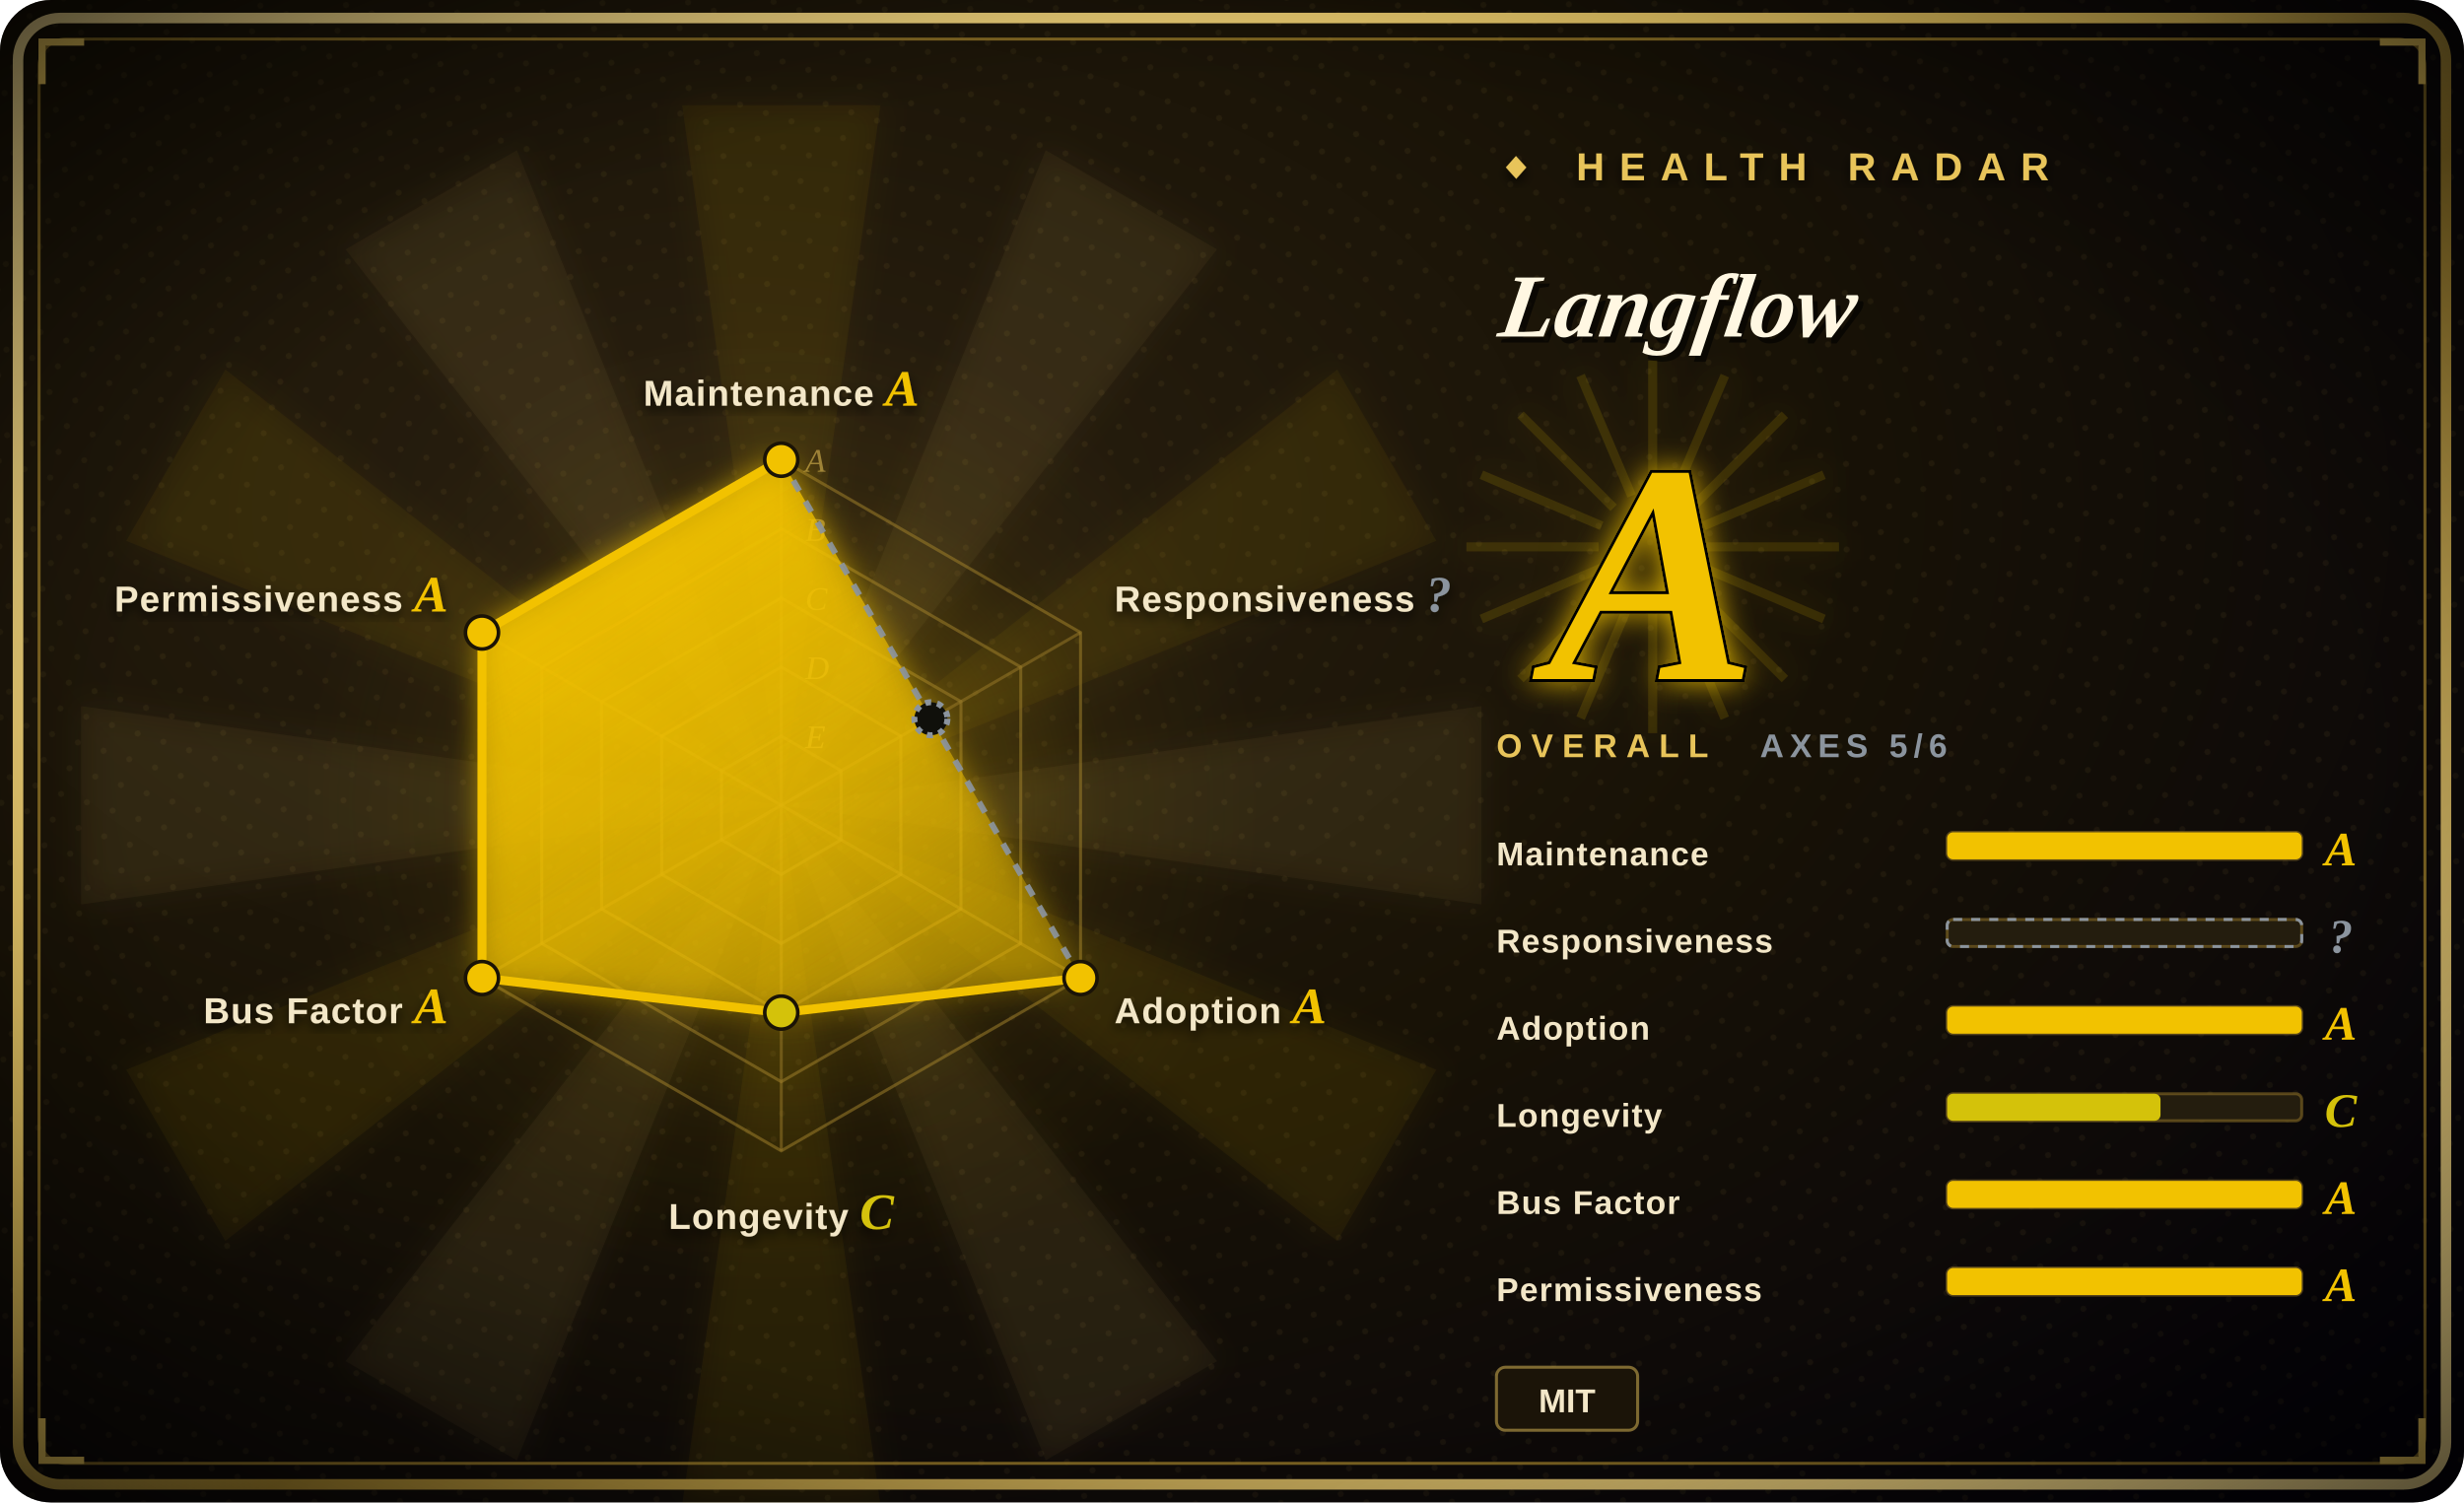
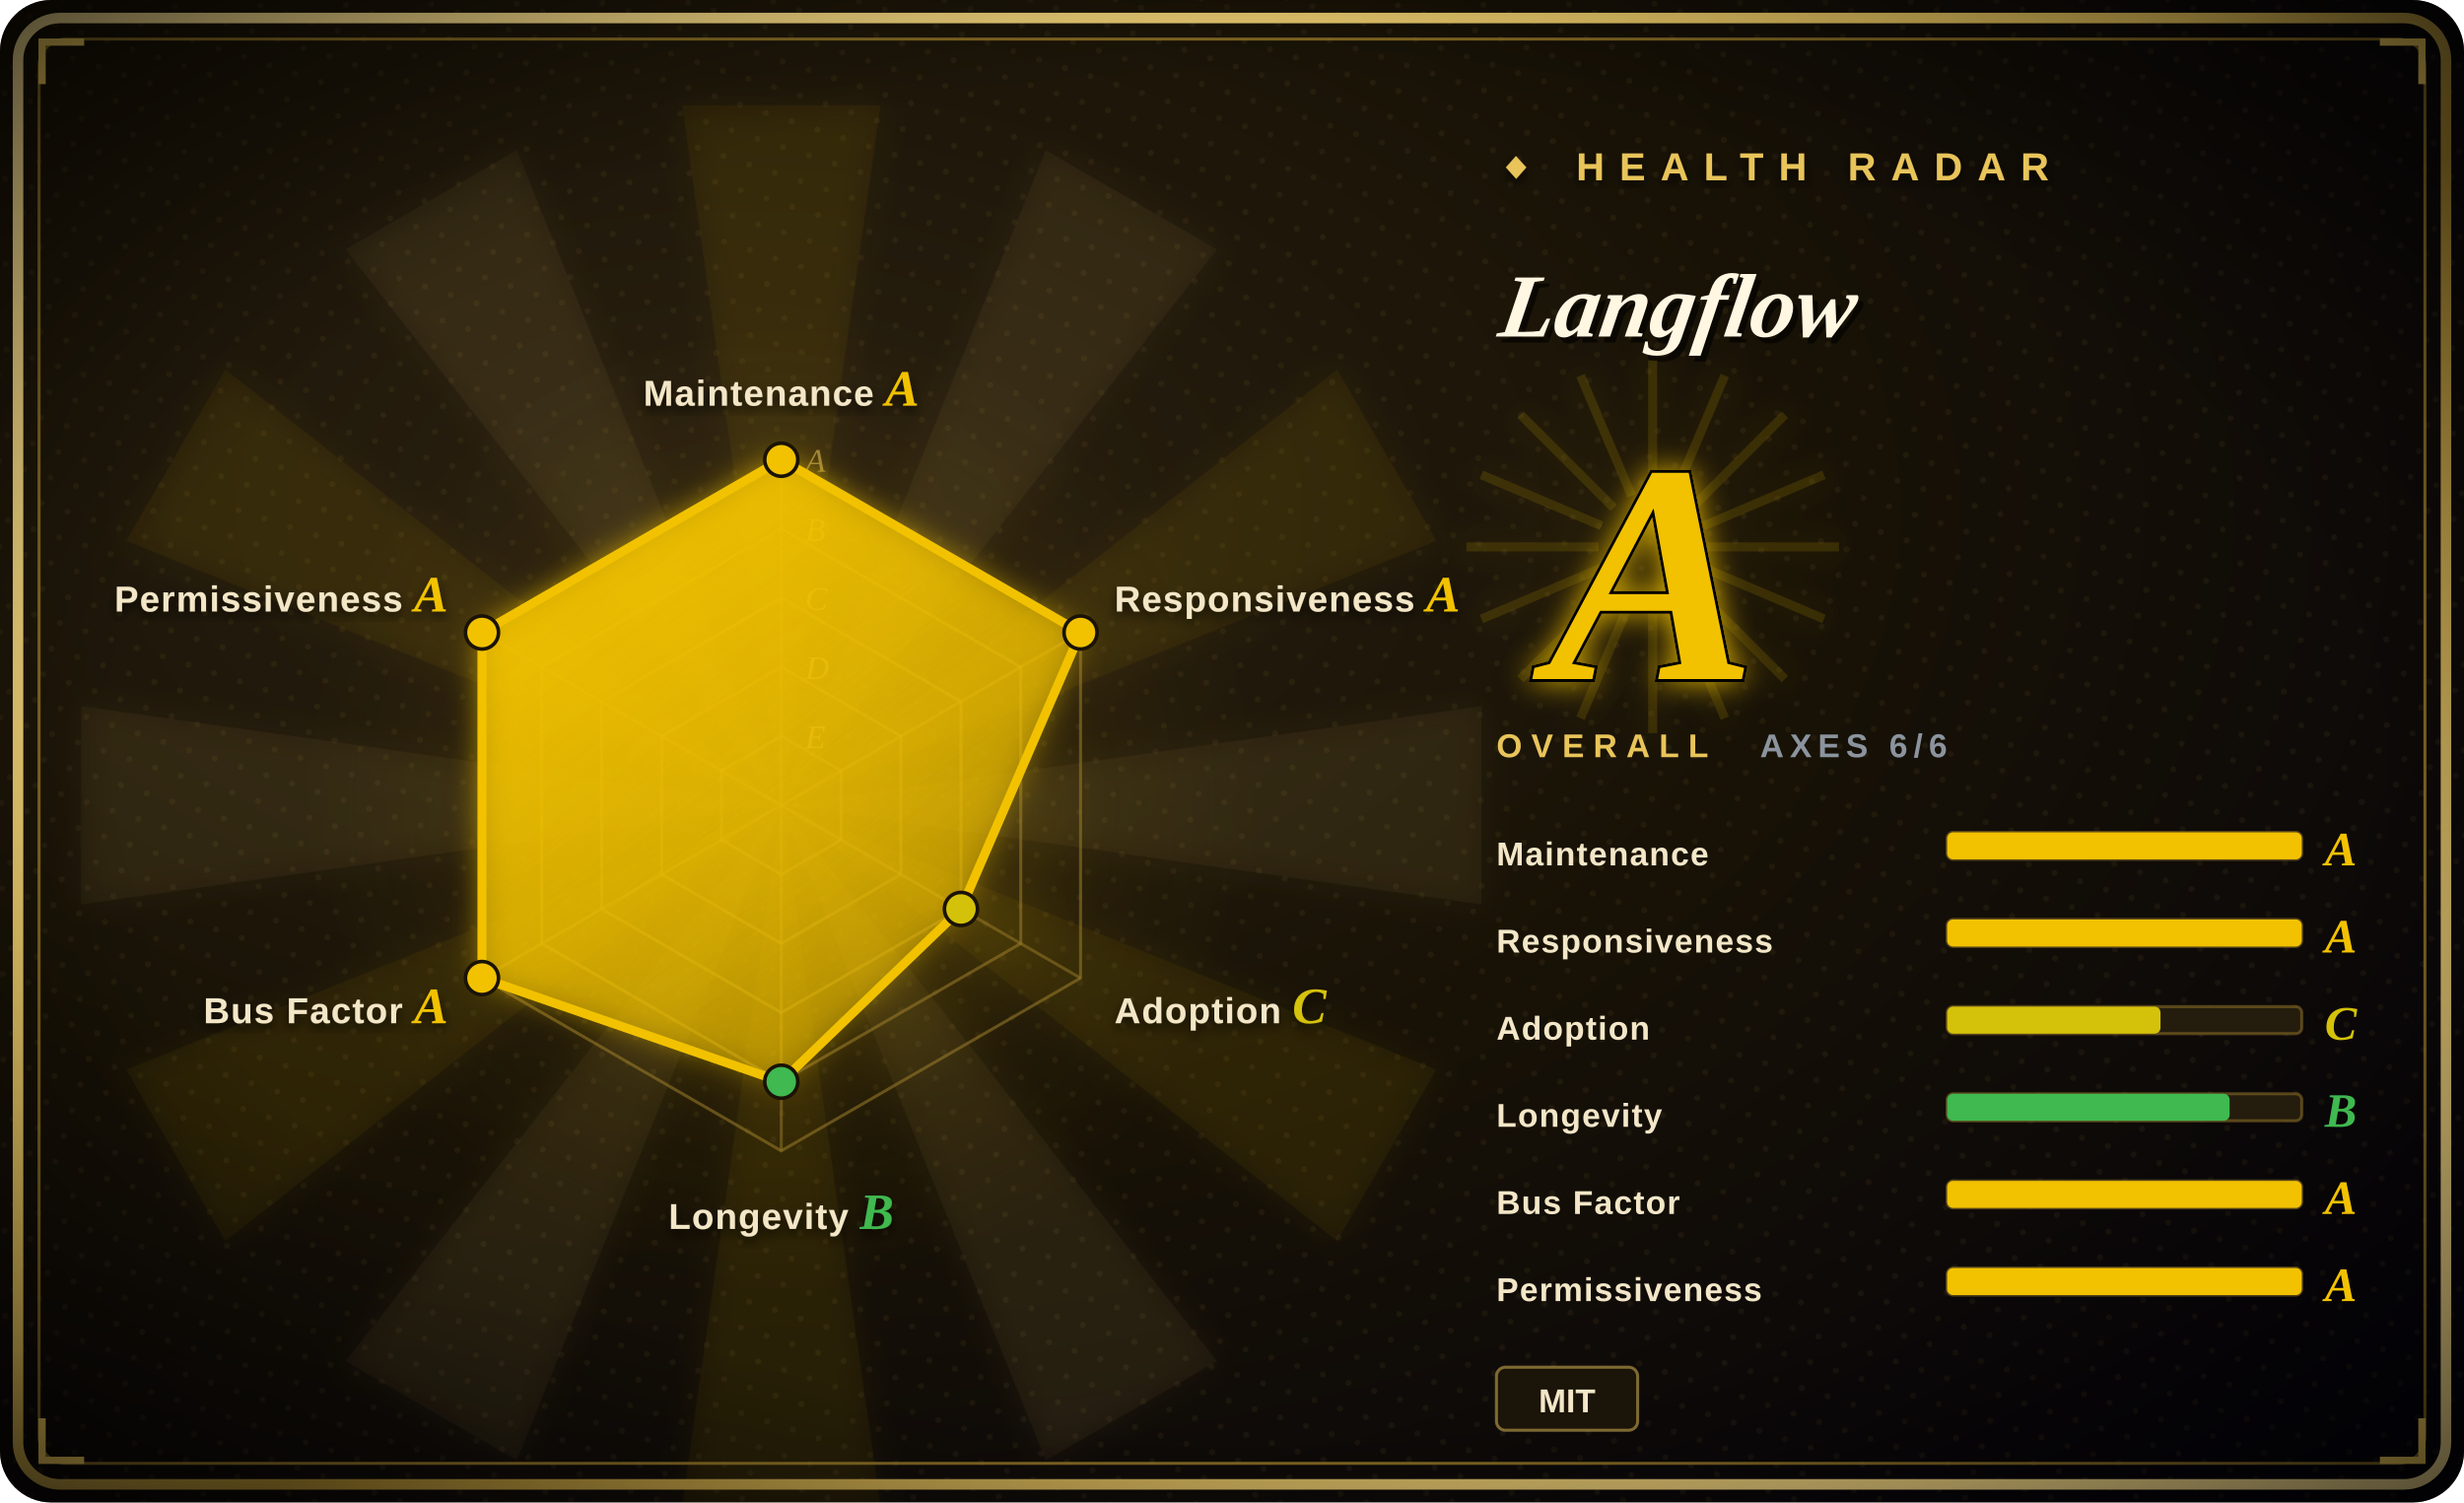
<svg xmlns="http://www.w3.org/2000/svg" width="820" height="500" viewBox="0 0 820 500">
  <defs>
    <radialGradient id="bg" cx="30%" cy="34%" r="90%">
      <stop offset="0%" stop-color="#2a2010" />
      <stop offset="48%" stop-color="#181206" />
      <stop offset="100%" stop-color="#05030a" />
    </radialGradient>
    <radialGradient id="vig" cx="50%" cy="50%" r="72%">
      <stop offset="62%" stop-color="#000000" stop-opacity="0" />
      <stop offset="100%" stop-color="#000000" stop-opacity="0.72" />
    </radialGradient>
    <linearGradient id="frame" x1="0" y1="0" x2="1" y2="1">
      <stop offset="0%" stop-color="#f6dd92" />
      <stop offset="45%" stop-color="#E8C45A" />
      <stop offset="55%" stop-color="#9c7d2a" />
      <stop offset="100%" stop-color="#f6dd92" />
    </linearGradient>
    <linearGradient id="poly" x1="0" y1="0" x2="0.7" y2="1">
      <stop offset="0%" stop-color="#F2C200" stop-opacity="0.92" />
      <stop offset="100%" stop-color="#F2C200" stop-opacity="0.34" />
    </linearGradient>
    <radialGradient id="halo" cx="50%" cy="50%" r="50%">
      <stop offset="0%" stop-color="#F2C200" stop-opacity="0.34" />
      <stop offset="68%" stop-color="#F2C200" stop-opacity="0.04" />
      <stop offset="100%" stop-color="#F2C200" stop-opacity="0" />
    </radialGradient>
    <filter id="glow" x="-60%" y="-60%" width="220%" height="220%">
      <feGaussianBlur stdDeviation="5" result="b" />
      <feMerge>
        <feMergeNode in="b" />
        <feMergeNode in="SourceGraphic" />
      </feMerge>
    </filter>
    <filter id="soft" x="-30%" y="-30%" width="160%" height="160%">
      <feDropShadow dx="0" dy="2" stdDeviation="2" flood-color="#000" flood-opacity="0.7" />
    </filter>
    <pattern id="halftone" width="9" height="9" patternUnits="userSpaceOnUse" patternTransform="rotate(18)">
      <circle cx="2" cy="2" r="1" fill="#E8C45A" fill-opacity="0.06" />
    </pattern>
  </defs>
  <rect width="820" height="500" rx="17" fill="url(#bg)" />
  <rect width="820" height="500" rx="17" fill="url(#halftone)" />
  <g opacity="0.5" filter="url(#glow)">
    <path d="M260,268 L493,235 L493,301 Z" fill="#E8C45A" fill-opacity="0.10" />
    <path d="M260,268 L478,356 L445,413 Z" fill="#F2C200" fill-opacity="0.10" />
    <path d="M260,268 L405,453 L348,486 Z" fill="#E8C45A" fill-opacity="0.10" />
    <path d="M260,268 L293,501 L227,501 Z" fill="#F2C200" fill-opacity="0.10" />
    <path d="M260,268 L172,486 L115,453 Z" fill="#E8C45A" fill-opacity="0.10" />
    <path d="M260,268 L75,413 L42,356 Z" fill="#F2C200" fill-opacity="0.10" />
    <path d="M260,268 L27,301 L27,235 Z" fill="#E8C45A" fill-opacity="0.10" />
    <path d="M260,268 L42,180 L75,123 Z" fill="#F2C200" fill-opacity="0.10" />
    <path d="M260,268 L115,83 L172,50 Z" fill="#E8C45A" fill-opacity="0.10" />
    <path d="M260,268 L227,35 L293,35 Z" fill="#F2C200" fill-opacity="0.10" />
    <path d="M260,268 L348,50 L405,83 Z" fill="#E8C45A" fill-opacity="0.10" />
    <path d="M260,268 L445,123 L478,180 Z" fill="#F2C200" fill-opacity="0.10" />
  </g>
  <circle cx="260" cy="268" r="161" fill="url(#halo)" />
  <rect x="6" y="6" width="808" height="488" rx="14" fill="none" stroke="url(#frame)" stroke-width="3.5" />
  <rect x="13" y="13" width="794" height="474" rx="9" fill="none" stroke="#9c7d2a" stroke-width="1" stroke-opacity="0.8" />
  <path d="M14,28 L14,14 L28,14" fill="none" stroke="#E8C45A" stroke-width="2.4" />
  <path d="M806,28 L806,14 L792,14" fill="none" stroke="#E8C45A" stroke-width="2.4" />
  <path d="M14,472 L14,486 L28,486" fill="none" stroke="#E8C45A" stroke-width="2.4" />
  <path d="M806,472 L806,486 L792,486" fill="none" stroke="#E8C45A" stroke-width="2.4" />
  <rect width="820" height="500" rx="17" fill="url(#vig)" />
  <polygon points="260.0,153.0 359.6,210.5 359.6,325.5 260.0,383.0 160.4,325.5 160.4,210.5" fill="none" stroke="#9c7d2a" stroke-opacity="0.55" stroke-width="1" />
  <polygon points="260.0,176.0 339.7,222.0 339.7,314.0 260.0,360.0 180.3,314.0 180.3,222.0" fill="none" stroke="#9c7d2a" stroke-opacity="0.55" stroke-width="1" />
  <polygon points="260.0,199.0 319.8,233.5 319.8,302.5 260.0,337.0 200.2,302.5 200.2,233.5" fill="none" stroke="#9c7d2a" stroke-opacity="0.55" stroke-width="1" />
  <polygon points="260.0,222.0 299.8,245.0 299.8,291.0 260.0,314.0 220.2,291.0 220.2,245.0" fill="none" stroke="#9c7d2a" stroke-opacity="0.55" stroke-width="1" />
  <polygon points="260.0,245.0 279.9,256.5 279.9,279.5 260.0,291.0 240.1,279.5 240.1,256.5" fill="none" stroke="#9c7d2a" stroke-opacity="0.55" stroke-width="1" />
  <line x1="260" y1="268" x2="260.0" y2="153.0" stroke="#9c7d2a" stroke-opacity="0.5" stroke-width="1" />
  <line x1="260" y1="268" x2="359.6" y2="210.5" stroke="#9c7d2a" stroke-opacity="0.5" stroke-width="1" />
  <line x1="260" y1="268" x2="359.6" y2="325.5" stroke="#9c7d2a" stroke-opacity="0.5" stroke-width="1" />
  <line x1="260" y1="268" x2="260.0" y2="383.0" stroke="#9c7d2a" stroke-opacity="0.5" stroke-width="1" />
  <line x1="260" y1="268" x2="160.4" y2="325.5" stroke="#9c7d2a" stroke-opacity="0.5" stroke-width="1" />
  <line x1="260" y1="268" x2="160.4" y2="210.5" stroke="#9c7d2a" stroke-opacity="0.5" stroke-width="1" />
  <text x="268" y="157.0" font-size="11" font-style="italic" fill="#E8C45A" fill-opacity="0.55" font-family="'Georgia','Times New Roman',serif">A</text>
  <text x="268" y="180.0" font-size="11" font-style="italic" fill="#E8C45A" fill-opacity="0.55" font-family="'Georgia','Times New Roman',serif">B</text>
  <text x="268" y="203.0" font-size="11" font-style="italic" fill="#E8C45A" fill-opacity="0.55" font-family="'Georgia','Times New Roman',serif">C</text>
  <text x="268" y="226.0" font-size="11" font-style="italic" fill="#E8C45A" fill-opacity="0.55" font-family="'Georgia','Times New Roman',serif">D</text>
  <text x="268" y="249.0" font-size="11" font-style="italic" fill="#E8C45A" fill-opacity="0.55" font-family="'Georgia','Times New Roman',serif">E</text>
-   <polygon points="260.0,153.0 309.8,239.2 359.6,325.5 260.0,337.0 160.4,325.5 160.4,210.5" fill="url(#poly)" filter="url(#glow)" />
-   <line x1="260.0" y1="153.0" x2="309.8" y2="239.2" stroke="#8B949E" stroke-width="2" stroke-dasharray="4 4" stroke-opacity="0.92" />
-   <line x1="309.8" y1="239.2" x2="359.6" y2="325.5" stroke="#8B949E" stroke-width="2" stroke-dasharray="4 4" stroke-opacity="0.92" />
-   <line x1="359.6" y1="325.5" x2="260.0" y2="337.0" stroke="#F2C200" stroke-width="3" />
-   <line x1="260.0" y1="337.0" x2="160.4" y2="325.5" stroke="#F2C200" stroke-width="3" />
+   <polygon points="260.0,153.0 359.6,210.5 319.8,302.5 260.0,360.0 160.4,325.5 160.4,210.5" fill="url(#poly)" filter="url(#glow)" />
+   <line x1="260.0" y1="153.0" x2="359.6" y2="210.5" stroke="#F2C200" stroke-width="3" />
+   <line x1="359.6" y1="210.5" x2="319.8" y2="302.5" stroke="#F2C200" stroke-width="3" />
+   <line x1="319.8" y1="302.5" x2="260.0" y2="360.0" stroke="#F2C200" stroke-width="3" />
+   <line x1="260.0" y1="360.0" x2="160.4" y2="325.5" stroke="#F2C200" stroke-width="3" />
  <line x1="160.4" y1="325.5" x2="160.4" y2="210.5" stroke="#F2C200" stroke-width="3" />
  <line x1="160.4" y1="210.5" x2="260.0" y2="153.0" stroke="#F2C200" stroke-width="3" />
  <circle cx="260.0" cy="153.0" r="5.5" fill="#F2C200" stroke="#1a1306" stroke-width="1.2" />
-   <circle cx="309.8" cy="239.2" r="5.5" fill="#10100b" stroke="#8B949E" stroke-width="2" stroke-dasharray="2 2" />
-   <circle cx="359.6" cy="325.5" r="5.5" fill="#F2C200" stroke="#1a1306" stroke-width="1.2" />
-   <circle cx="260.0" cy="337.0" r="5.5" fill="#D4C20A" stroke="#1a1306" stroke-width="1.2" />
+   <circle cx="359.6" cy="210.5" r="5.5" fill="#F2C200" stroke="#1a1306" stroke-width="1.2" />
+   <circle cx="319.8" cy="302.5" r="5.5" fill="#D4C20A" stroke="#1a1306" stroke-width="1.2" />
+   <circle cx="260.0" cy="360.0" r="5.5" fill="#3FB950" stroke="#1a1306" stroke-width="1.2" />
  <circle cx="160.4" cy="325.5" r="5.5" fill="#F2C200" stroke="#1a1306" stroke-width="1.2" />
  <circle cx="160.4" cy="210.5" r="5.5" fill="#F2C200" stroke="#1a1306" stroke-width="1.2" />
  <text x="260.0" y="135.0" font-size="12" font-weight="900" fill="#f3e7c8" text-anchor="middle" font-family="'Arial Black','Helvetica Neue',Arial,sans-serif" letter-spacing="0.4" filter="url(#soft)">Maintenance <tspan fill="#F2C200" font-family="'Georgia','Times New Roman',serif" font-style="italic" font-size="17">A</tspan>
  </text>
-   <text x="370.9" y="203.5" font-size="12" font-weight="900" fill="#f3e7c8" text-anchor="start" font-family="'Arial Black','Helvetica Neue',Arial,sans-serif" letter-spacing="0.4" filter="url(#soft)">Responsiveness <tspan fill="#8B949E" font-family="'Georgia','Times New Roman',serif" font-style="italic" font-size="17">?</tspan>
+   <text x="370.9" y="203.5" font-size="12" font-weight="900" fill="#f3e7c8" text-anchor="start" font-family="'Arial Black','Helvetica Neue',Arial,sans-serif" letter-spacing="0.4" filter="url(#soft)">Responsiveness <tspan fill="#F2C200" font-family="'Georgia','Times New Roman',serif" font-style="italic" font-size="17">A</tspan>
  </text>
-   <text x="370.9" y="340.5" font-size="12" font-weight="900" fill="#f3e7c8" text-anchor="start" font-family="'Arial Black','Helvetica Neue',Arial,sans-serif" letter-spacing="0.4" filter="url(#soft)">Adoption <tspan fill="#F2C200" font-family="'Georgia','Times New Roman',serif" font-style="italic" font-size="17">A</tspan>
+   <text x="370.9" y="340.5" font-size="12" font-weight="900" fill="#f3e7c8" text-anchor="start" font-family="'Arial Black','Helvetica Neue',Arial,sans-serif" letter-spacing="0.4" filter="url(#soft)">Adoption <tspan fill="#D4C20A" font-family="'Georgia','Times New Roman',serif" font-style="italic" font-size="17">C</tspan>
  </text>
-   <text x="260.0" y="409.0" font-size="12" font-weight="900" fill="#f3e7c8" text-anchor="middle" font-family="'Arial Black','Helvetica Neue',Arial,sans-serif" letter-spacing="0.4" filter="url(#soft)">Longevity <tspan fill="#D4C20A" font-family="'Georgia','Times New Roman',serif" font-style="italic" font-size="17">C</tspan>
+   <text x="260.0" y="409.0" font-size="12" font-weight="900" fill="#f3e7c8" text-anchor="middle" font-family="'Arial Black','Helvetica Neue',Arial,sans-serif" letter-spacing="0.4" filter="url(#soft)">Longevity <tspan fill="#3FB950" font-family="'Georgia','Times New Roman',serif" font-style="italic" font-size="17">B</tspan>
  </text>
  <text x="149.1" y="340.5" font-size="12" font-weight="900" fill="#f3e7c8" text-anchor="end" font-family="'Arial Black','Helvetica Neue',Arial,sans-serif" letter-spacing="0.4" filter="url(#soft)">Bus Factor <tspan fill="#F2C200" font-family="'Georgia','Times New Roman',serif" font-style="italic" font-size="17">A</tspan>
  </text>
  <text x="149.1" y="203.5" font-size="12" font-weight="900" fill="#f3e7c8" text-anchor="end" font-family="'Arial Black','Helvetica Neue',Arial,sans-serif" letter-spacing="0.4" filter="url(#soft)">Permissiveness <tspan fill="#F2C200" font-family="'Georgia','Times New Roman',serif" font-style="italic" font-size="17">A</tspan>
  </text>
  <text x="498" y="60" font-size="13" letter-spacing="5" fill="#E8C45A" font-weight="900" font-family="'Arial Black','Helvetica Neue',Arial,sans-serif" filter="url(#soft)">◆ HEALTH RADAR</text>
  <g transform="translate(498,112) skewX(-9)">
    <text x="2" y="2" font-size="30" font-weight="900" font-style="italic" fill="#000" fill-opacity="0.6" font-family="'Georgia','Times New Roman',serif">Langflow</text>
    <text x="0" y="0" font-size="30" font-weight="900" font-style="italic" fill="#fff7e2" font-family="'Georgia','Times New Roman',serif">Langflow</text>
  </g>
  <line x1="498" y1="124" x2="648" y2="124" stroke="url(#frame)" stroke-width="2" />
  <g opacity="0.85" filter="url(#glow)">
    <line x1="568" y1="182" x2="612" y2="182" stroke="#F2C200" stroke-opacity="0.16" stroke-width="3" />
    <line x1="567" y1="189" x2="607" y2="206" stroke="#F2C200" stroke-opacity="0.16" stroke-width="3" />
    <line x1="563" y1="195" x2="594" y2="226" stroke="#F2C200" stroke-opacity="0.16" stroke-width="3" />
    <line x1="557" y1="199" x2="574" y2="239" stroke="#F2C200" stroke-opacity="0.16" stroke-width="3" />
    <line x1="550" y1="200" x2="550" y2="244" stroke="#F2C200" stroke-opacity="0.16" stroke-width="3" />
    <line x1="543" y1="199" x2="526" y2="239" stroke="#F2C200" stroke-opacity="0.16" stroke-width="3" />
    <line x1="537" y1="195" x2="506" y2="226" stroke="#F2C200" stroke-opacity="0.16" stroke-width="3" />
    <line x1="533" y1="189" x2="493" y2="206" stroke="#F2C200" stroke-opacity="0.16" stroke-width="3" />
    <line x1="532" y1="182" x2="488" y2="182" stroke="#F2C200" stroke-opacity="0.16" stroke-width="3" />
    <line x1="533" y1="175" x2="493" y2="158" stroke="#F2C200" stroke-opacity="0.16" stroke-width="3" />
    <line x1="537" y1="169" x2="506" y2="138" stroke="#F2C200" stroke-opacity="0.16" stroke-width="3" />
    <line x1="543" y1="165" x2="526" y2="125" stroke="#F2C200" stroke-opacity="0.16" stroke-width="3" />
    <line x1="550" y1="164" x2="550" y2="120" stroke="#F2C200" stroke-opacity="0.16" stroke-width="3" />
    <line x1="557" y1="165" x2="574" y2="125" stroke="#F2C200" stroke-opacity="0.16" stroke-width="3" />
    <line x1="563" y1="169" x2="594" y2="138" stroke="#F2C200" stroke-opacity="0.16" stroke-width="3" />
    <line x1="567" y1="175" x2="607" y2="158" stroke="#F2C200" stroke-opacity="0.16" stroke-width="3" />
  </g>
  <text x="550" y="226" font-size="104" font-weight="900" font-style="italic" text-anchor="middle" fill="#F2C200" stroke="#000" stroke-width="2" paint-order="stroke" font-family="'Georgia','Times New Roman',serif" filter="url(#glow)">A</text>
  <text x="498" y="252" font-size="11" letter-spacing="3" fill="#E8C45A" font-family="'Arial Black','Helvetica Neue',Arial,sans-serif" font-weight="900">OVERALL</text>
-   <text x="648" y="252" font-size="11" letter-spacing="2" fill="#8B949E" font-family="'Arial Black','Helvetica Neue',Arial,sans-serif" font-weight="900" text-anchor="end">AXES 5/6</text>
+   <text x="648" y="252" font-size="11" letter-spacing="2" fill="#8B949E" font-family="'Arial Black','Helvetica Neue',Arial,sans-serif" font-weight="900" text-anchor="end">AXES 6/6</text>
  <text x="498" y="288" font-size="11" font-weight="900" fill="#f3e7c8" font-family="'Arial Black','Helvetica Neue',Arial,sans-serif" letter-spacing="0.4">Maintenance</text>
  <rect x="648" y="277" width="118" height="9" rx="2" fill="#241d0e" stroke="#9c7d2a" stroke-opacity="0.5" />
  <rect x="648" y="277" width="118" height="9" rx="2" fill="#F2C200" />
  <text x="779" y="288" font-size="16" font-weight="900" font-style="italic" fill="#F2C200" font-family="'Georgia','Times New Roman',serif" text-anchor="middle">A</text>
  <text x="498" y="317" font-size="11" font-weight="900" fill="#f3e7c8" font-family="'Arial Black','Helvetica Neue',Arial,sans-serif" letter-spacing="0.4">Responsiveness</text>
  <rect x="648" y="306" width="118" height="9" rx="2" fill="#241d0e" stroke="#9c7d2a" stroke-opacity="0.5" />
-   <rect x="648" y="306" width="118" height="9" rx="2" fill="none" stroke="#8B949E" stroke-dasharray="3 3" />
-   <text x="779" y="317" font-size="16" font-weight="900" font-style="italic" fill="#8B949E" font-family="'Georgia','Times New Roman',serif" text-anchor="middle">?</text>
+   <rect x="648" y="306" width="118" height="9" rx="2" fill="#F2C200" />
+   <text x="779" y="317" font-size="16" font-weight="900" font-style="italic" fill="#F2C200" font-family="'Georgia','Times New Roman',serif" text-anchor="middle">A</text>
  <text x="498" y="346" font-size="11" font-weight="900" fill="#f3e7c8" font-family="'Arial Black','Helvetica Neue',Arial,sans-serif" letter-spacing="0.4">Adoption</text>
  <rect x="648" y="335" width="118" height="9" rx="2" fill="#241d0e" stroke="#9c7d2a" stroke-opacity="0.5" />
-   <rect x="648" y="335" width="118" height="9" rx="2" fill="#F2C200" />
-   <text x="779" y="346" font-size="16" font-weight="900" font-style="italic" fill="#F2C200" font-family="'Georgia','Times New Roman',serif" text-anchor="middle">A</text>
+   <rect x="648" y="335" width="71" height="9" rx="2" fill="#D4C20A" />
+   <text x="779" y="346" font-size="16" font-weight="900" font-style="italic" fill="#D4C20A" font-family="'Georgia','Times New Roman',serif" text-anchor="middle">C</text>
  <text x="498" y="375" font-size="11" font-weight="900" fill="#f3e7c8" font-family="'Arial Black','Helvetica Neue',Arial,sans-serif" letter-spacing="0.4">Longevity</text>
  <rect x="648" y="364" width="118" height="9" rx="2" fill="#241d0e" stroke="#9c7d2a" stroke-opacity="0.5" />
-   <rect x="648" y="364" width="71" height="9" rx="2" fill="#D4C20A" />
-   <text x="779" y="375" font-size="16" font-weight="900" font-style="italic" fill="#D4C20A" font-family="'Georgia','Times New Roman',serif" text-anchor="middle">C</text>
+   <rect x="648" y="364" width="94" height="9" rx="2" fill="#3FB950" />
+   <text x="779" y="375" font-size="16" font-weight="900" font-style="italic" fill="#3FB950" font-family="'Georgia','Times New Roman',serif" text-anchor="middle">B</text>
  <text x="498" y="404" font-size="11" font-weight="900" fill="#f3e7c8" font-family="'Arial Black','Helvetica Neue',Arial,sans-serif" letter-spacing="0.4">Bus Factor</text>
  <rect x="648" y="393" width="118" height="9" rx="2" fill="#241d0e" stroke="#9c7d2a" stroke-opacity="0.5" />
  <rect x="648" y="393" width="118" height="9" rx="2" fill="#F2C200" />
  <text x="779" y="404" font-size="16" font-weight="900" font-style="italic" fill="#F2C200" font-family="'Georgia','Times New Roman',serif" text-anchor="middle">A</text>
  <text x="498" y="433" font-size="11" font-weight="900" fill="#f3e7c8" font-family="'Arial Black','Helvetica Neue',Arial,sans-serif" letter-spacing="0.4">Permissiveness</text>
  <rect x="648" y="422" width="118" height="9" rx="2" fill="#241d0e" stroke="#9c7d2a" stroke-opacity="0.5" />
  <rect x="648" y="422" width="118" height="9" rx="2" fill="#F2C200" />
  <text x="779" y="433" font-size="16" font-weight="900" font-style="italic" fill="#F2C200" font-family="'Georgia','Times New Roman',serif" text-anchor="middle">A</text>
  <rect x="498" y="455" width="47" height="21" rx="3" fill="#1b1408" stroke="#E8C45A" stroke-opacity="0.5" />
  <text x="521.5" y="470" font-size="11" font-weight="700" fill="#f3e7c8" text-anchor="middle" font-family="'Arial Black','Helvetica Neue',Arial,sans-serif">MIT</text>
</svg>
